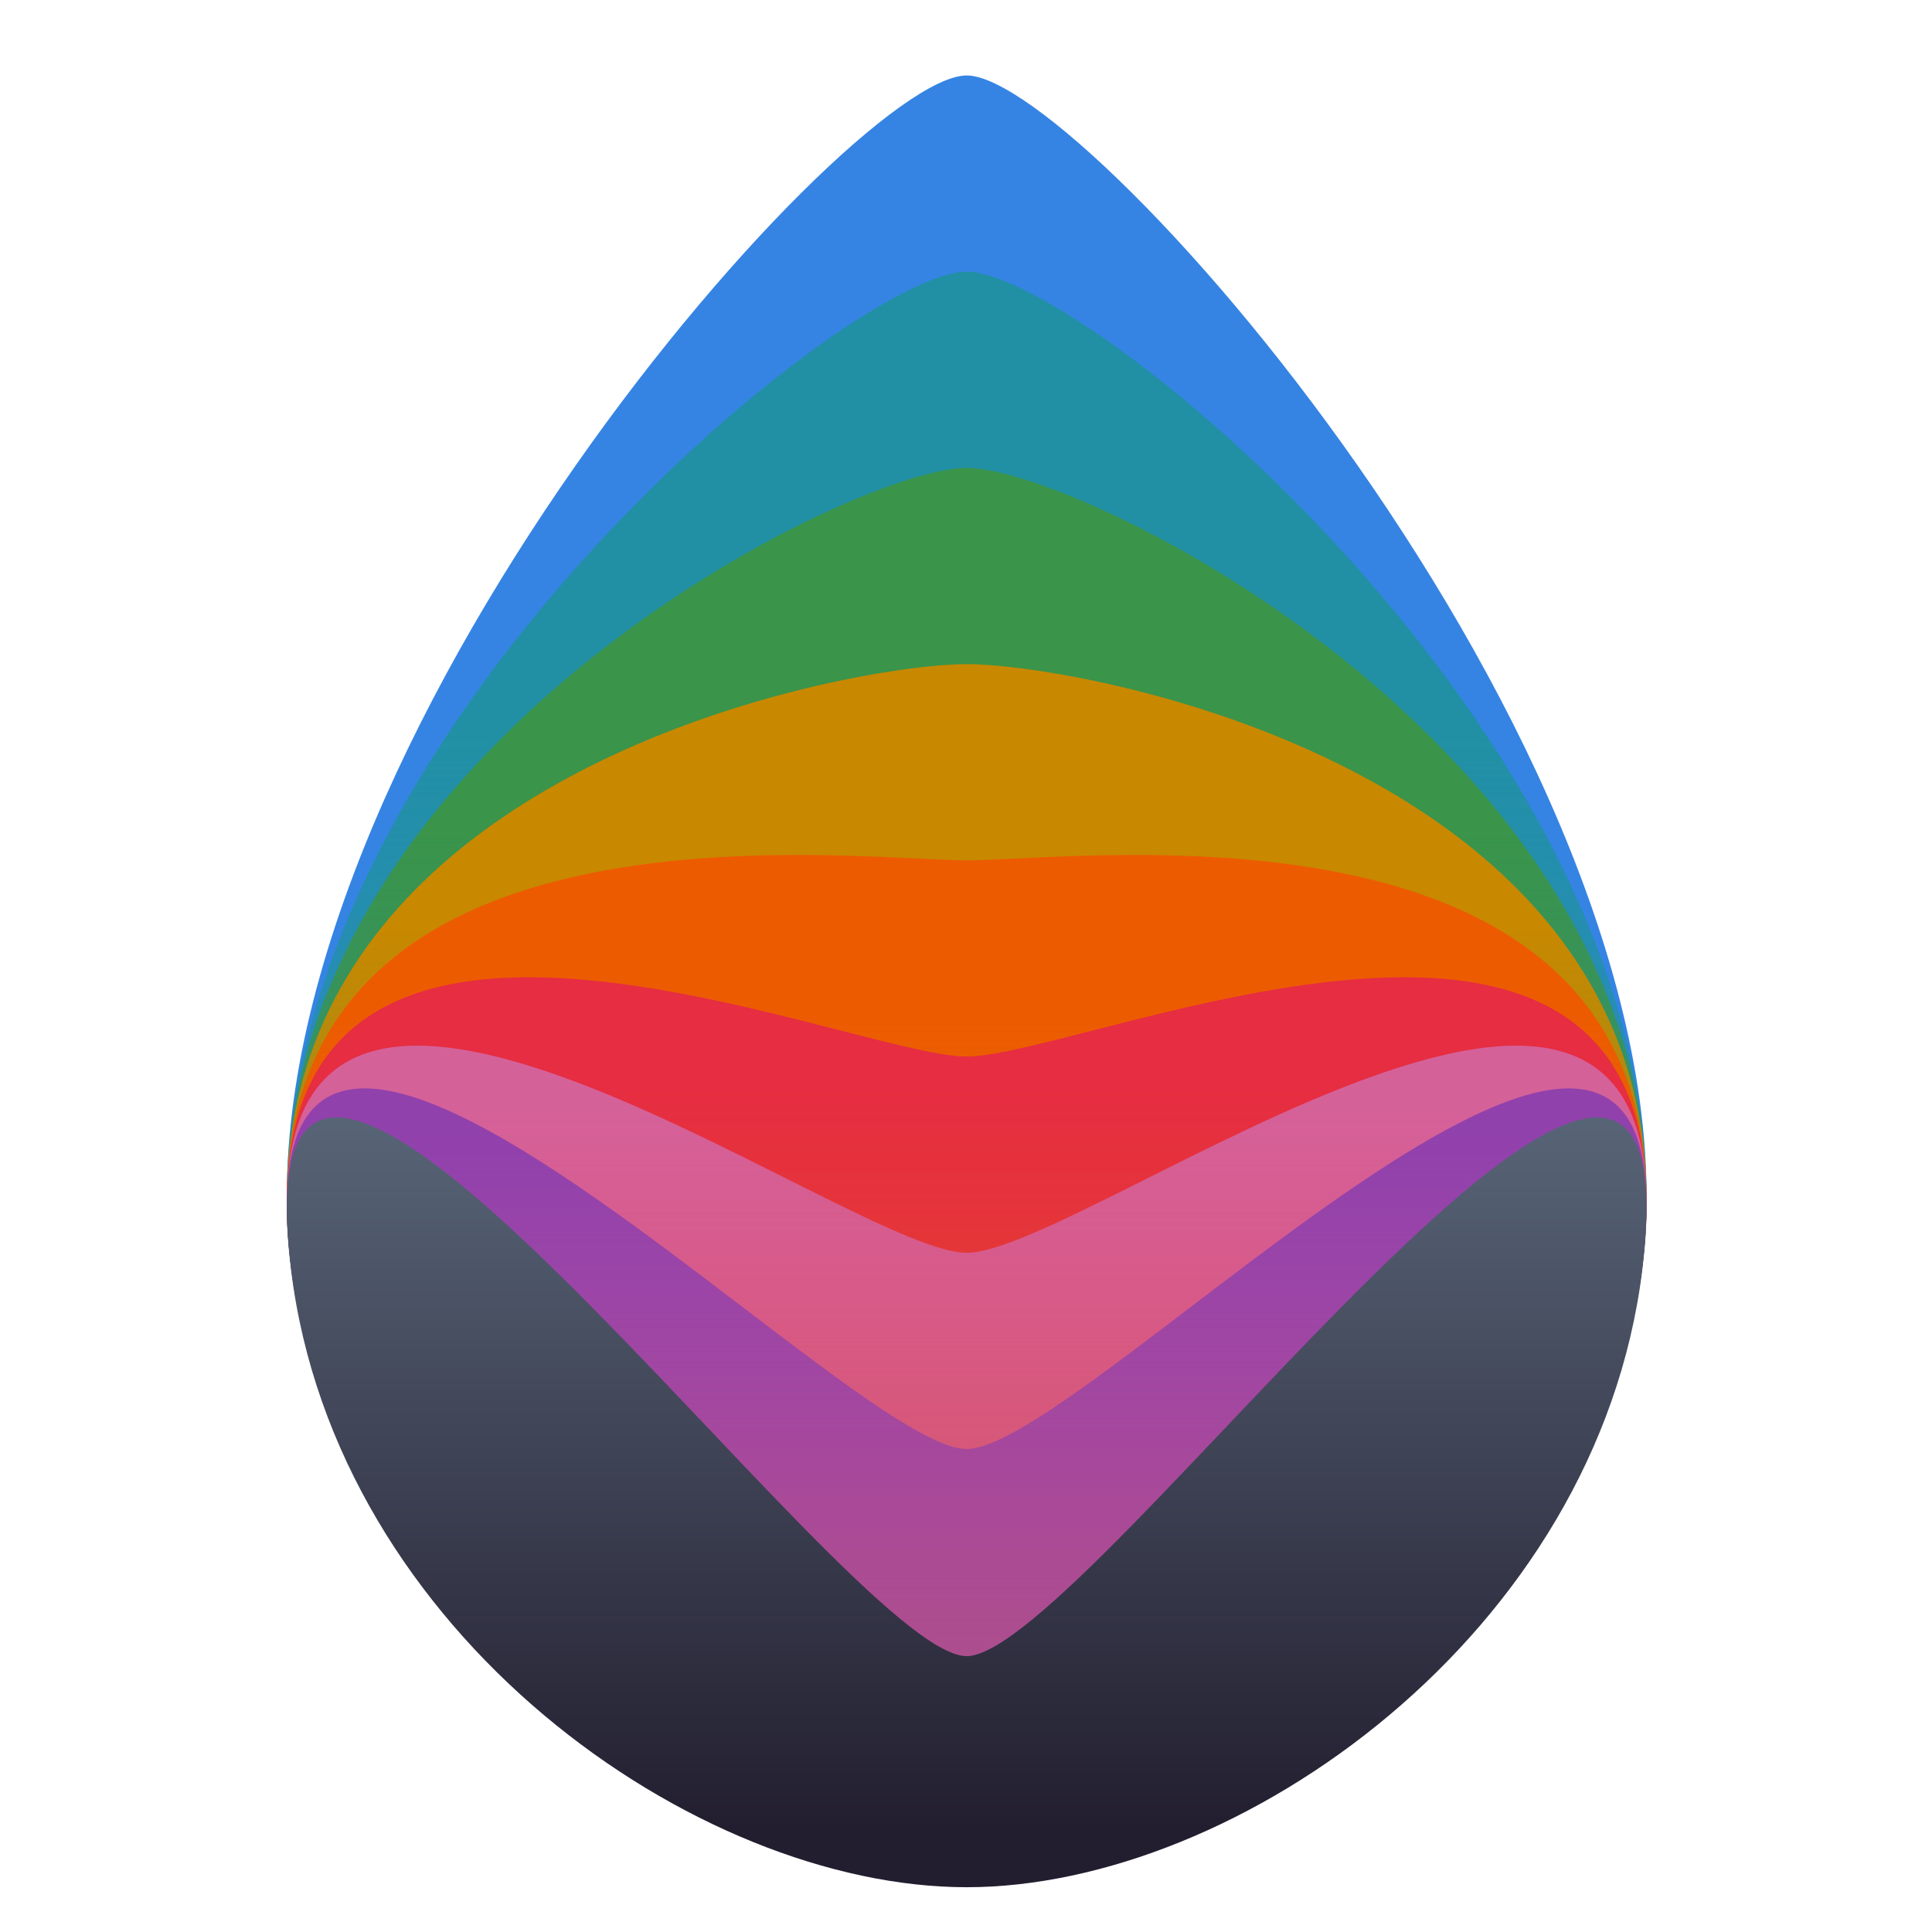
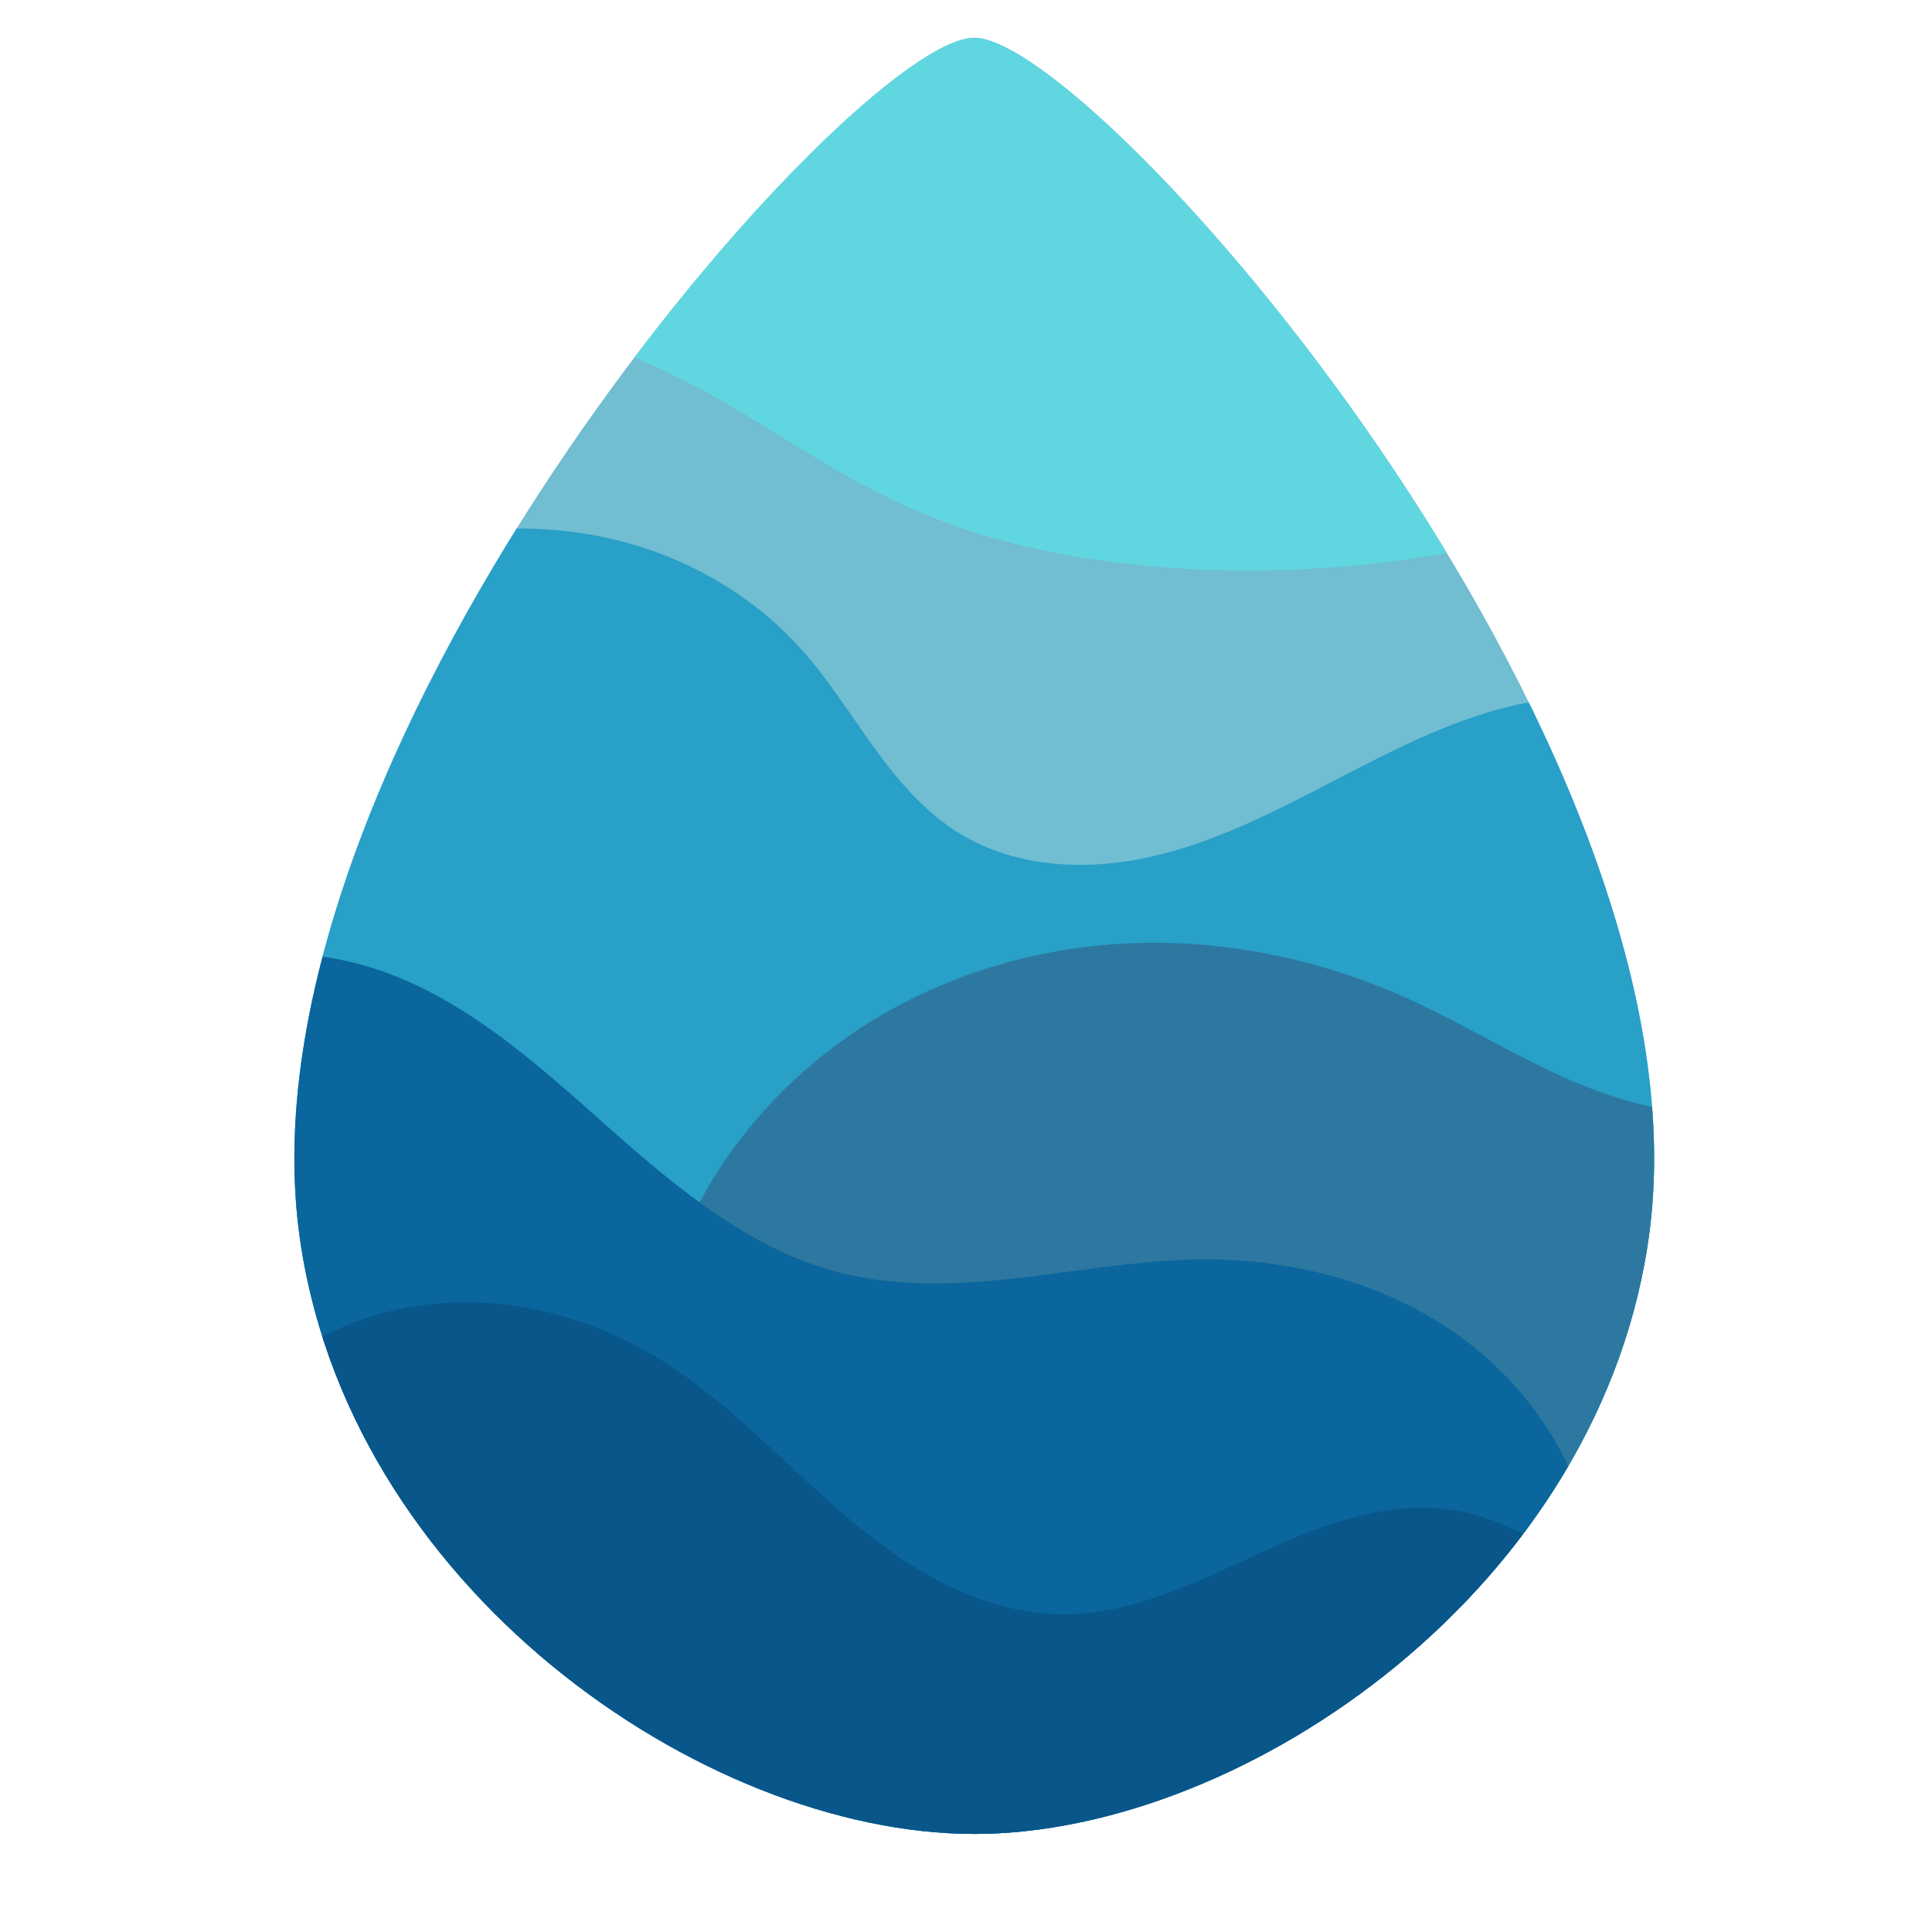
<svg xmlns="http://www.w3.org/2000/svg" xmlns:xlink="http://www.w3.org/1999/xlink" width="128" height="128" id="svg11300" version="1.0" style="display:inline;enable-background:new" viewBox="0 0 128 128">
  <defs id="defs3">
-     <linearGradient id="linearGradient735">
-       <stop style="stop-color:#2190a4;stop-opacity:1;" offset="0.25" id="stop735" />
-       <stop style="stop-color:#2190a4;stop-opacity:0;" offset="1" id="stop736" />
-     </linearGradient>
-     <linearGradient id="linearGradient733">
-       <stop style="stop-color:#3a944a;stop-opacity:1;" offset="0.25" id="stop733" />
-       <stop style="stop-color:#3a944a;stop-opacity:0;" offset="1" id="stop734" />
-     </linearGradient>
-     <linearGradient id="linearGradient731">
-       <stop style="stop-color:#c88800;stop-opacity:1;" offset="0.25" id="stop731" />
-       <stop style="stop-color:#c88800;stop-opacity:0;" offset="1" id="stop732" />
-     </linearGradient>
-     <linearGradient id="linearGradient729">
-       <stop style="stop-color:#ed5b00;stop-opacity:1;" offset="0.25" id="stop729" />
-       <stop style="stop-color:#ed5b00;stop-opacity:0;" offset="1" id="stop730" />
-     </linearGradient>
-     <linearGradient id="linearGradient727">
-       <stop style="stop-color:#e62d42;stop-opacity:1;" offset="0.25" id="stop727" />
-       <stop style="stop-color:#e62d42;stop-opacity:0;" offset="1" id="stop728" />
-     </linearGradient>
-     <linearGradient id="linearGradient725">
-       <stop style="stop-color:#d56199;stop-opacity:1;" offset="0.245" id="stop725" />
-       <stop style="stop-color:#d56199;stop-opacity:0;" offset="1" id="stop726" />
-     </linearGradient>
-     <linearGradient id="linearGradient723">
-       <stop style="stop-color:#9141ac;stop-opacity:1;" offset="0.248" id="stop723" />
-       <stop style="stop-color:#9141ac;stop-opacity:0;" offset="1" id="stop724" />
-     </linearGradient>
-     <linearGradient id="linearGradient721">
-       <stop style="stop-color:#6f8396;stop-opacity:1;" offset="0" id="stop721" />
-       <stop style="stop-color:#221e2f;stop-opacity:1;" offset="0.736" id="stop722" />
-     </linearGradient>
    <linearGradient y2="236" x2="96" y1="236" x1="32" gradientTransform="translate(604.8168,170.5864)" gradientUnits="userSpaceOnUse" id="linearGradient1099" xlink:href="#linearGradient1036" />
    <linearGradient id="linearGradient1036">
      <stop id="stop1032" offset="0" style="stop-color:#d5d3cf;stop-opacity:1;" />
      <stop id="stop1034" offset="1" style="stop-color:#f6f5f4;stop-opacity:1" />
    </linearGradient>
    <radialGradient r="32" fy="-76" fx="-244" cy="-76" cx="-244" gradientTransform="matrix(0.8833333,0,0,0.8833333,-460.3502,463.1197)" gradientUnits="userSpaceOnUse" id="radialGradient1103" xlink:href="#linearGradient1069" />
    <linearGradient id="linearGradient1069">
      <stop id="stop1065" offset="0" style="stop-color:#d5d3cf;stop-opacity:1" />
      <stop id="stop1067-1" offset="1" style="stop-color:#949390;stop-opacity:1" />
    </linearGradient>
    <linearGradient gradientUnits="userSpaceOnUse" y2="232" x2="64" y1="262.5" x1="64" id="linearGradient1027" xlink:href="#linearGradient1025" gradientTransform="translate(-470.5864,432.8168)" />
    <linearGradient id="linearGradient1025">
      <stop id="stop1021" offset="0" style="stop-color:#9a9996;stop-opacity:1" />
      <stop id="stop1023" offset="1" style="stop-color:#77767b;stop-opacity:1" />
    </linearGradient>
    <clipPath clipPathUnits="userSpaceOnUse" id="clipPath1609-7">
      <path id="path1611-5" d="m 252,116 28,-28 v -8 h -36 v 36 z" style="fill:#e74747;stroke:none;stroke-width:0.25px;stroke-linecap:butt;stroke-linejoin:miter;stroke-opacity:1" />
    </clipPath>
-     <linearGradient xlink:href="#linearGradient721" id="linearGradient722" x1="64.044" y1="225.972" x2="64.044" y2="316.06" gradientUnits="userSpaceOnUse" gradientTransform="matrix(1,0,0,1.020666,0,-5.084512)" />
-     <linearGradient xlink:href="#linearGradient723" id="linearGradient724" x1="64.044" y1="225.01" x2="64.044" y2="315.098" gradientUnits="userSpaceOnUse" />
-     <linearGradient xlink:href="#linearGradient725" id="linearGradient726" x1="64.044" y1="223.595" x2="64.044" y2="313.683" gradientUnits="userSpaceOnUse" />
-     <linearGradient xlink:href="#linearGradient727" id="linearGradient728" x1="64.044" y1="221.329" x2="64.044" y2="311.417" gradientUnits="userSpaceOnUse" />
-     <linearGradient xlink:href="#linearGradient729" id="linearGradient730" x1="64.044" y1="217.278" x2="64.044" y2="307.367" gradientUnits="userSpaceOnUse" />
-     <linearGradient xlink:href="#linearGradient731" id="linearGradient732" x1="64.044" y1="210.956" x2="64.044" y2="301.044" gradientUnits="userSpaceOnUse" />
-     <linearGradient xlink:href="#linearGradient733" id="linearGradient734" x1="64.044" y1="204.456" x2="64.044" y2="294.544" gradientUnits="userSpaceOnUse" />
-     <linearGradient xlink:href="#linearGradient735" id="linearGradient736" x1="64.044" y1="197.956" x2="64.044" y2="288.044" gradientUnits="userSpaceOnUse" />
+     <clipPath clipPathUnits="userSpaceOnUse" id="clipPath17">
+       <path id="path17" style="display:inline;fill:#c69382;fill-opacity:1;stroke:none;stroke-width:1.18;stroke-opacity:1;enable-background:new" d="m 64.044,177 c 7.988,0 48.866,46.479 44.754,78.986 C 105.818,279.556 82.022,296 64.044,296 46.066,296 22.271,279.556 19.29,255.986 15.179,223.479 56.043,177 64.044,177 Z" />
+     </clipPath>
+     <clipPath clipPathUnits="userSpaceOnUse" id="clipPath18">
+       <path id="path18" style="display:inline;fill:#c69382;fill-opacity:1;stroke:none;stroke-width:1.18;stroke-opacity:1;enable-background:new" d="m 64.044,177 c 7.988,0 48.866,46.479 44.754,78.986 C 105.818,279.556 82.022,296 64.044,296 46.066,296 22.271,279.556 19.29,255.986 15.179,223.479 56.043,177 64.044,177 Z" />
+     </clipPath>
+     <clipPath clipPathUnits="userSpaceOnUse" id="clipPath19">
+       <path id="path19" style="display:inline;fill:#c69382;fill-opacity:1;stroke:none;stroke-width:1.18;stroke-opacity:1;enable-background:new" d="m 64.044,177 c 7.988,0 48.866,46.479 44.754,78.986 C 105.818,279.556 82.022,296 64.044,296 46.066,296 22.271,279.556 19.29,255.986 15.179,223.479 56.043,177 64.044,177 Z" />
+     </clipPath>
+     <clipPath clipPathUnits="userSpaceOnUse" id="clipPath20">
+       <path id="path20" style="display:inline;fill:#c69382;fill-opacity:1;stroke:none;stroke-width:1.18;stroke-opacity:1;enable-background:new" d="m 64.044,177 c 7.988,0 48.866,46.479 44.754,78.986 C 105.818,279.556 82.022,296 64.044,296 46.066,296 22.271,279.556 19.29,255.986 15.179,223.479 56.043,177 64.044,177 Z" />
+     </clipPath>
+     <clipPath clipPathUnits="userSpaceOnUse" id="clipPath21">
+       <path id="path21" style="display:inline;fill:#c69382;fill-opacity:1;stroke:none;stroke-width:1.18;stroke-opacity:1;enable-background:new" d="m 64.044,177 c 7.988,0 48.866,46.479 44.754,78.986 C 105.818,279.556 82.022,296 64.044,296 46.066,296 22.271,279.556 19.29,255.986 15.179,223.479 56.043,177 64.044,177 Z" />
+     </clipPath>
+     <clipPath clipPathUnits="userSpaceOnUse" id="clipPath22">
+       <path id="path22" style="display:inline;fill:#c69382;fill-opacity:1;stroke:none;stroke-width:1.18;stroke-opacity:1;enable-background:new" d="m 64.044,177 c 7.988,0 48.866,46.479 44.754,78.986 C 105.818,279.556 82.022,296 64.044,296 46.066,296 22.271,279.556 19.29,255.986 15.179,223.479 56.043,177 64.044,177 Z" />
+     </clipPath>
+     <clipPath clipPathUnits="userSpaceOnUse" id="clipPath22-3">
+       <path id="path22-5" style="display:inline;fill:#c69382;fill-opacity:1;stroke:none;stroke-width:1.18;stroke-opacity:1;enable-background:new" d="m 64.044,177 c 7.988,0 48.866,46.479 44.754,78.986 C 105.818,279.556 82.022,296 64.044,296 46.066,296 22.271,279.556 19.29,255.986 15.179,223.479 56.043,177 64.044,177 Z" />
+     </clipPath>
+     <clipPath clipPathUnits="userSpaceOnUse" id="clipPath23">
+       <path id="path23" style="display:inline;fill:#dd91b3;fill-opacity:1;stroke:none;stroke-width:1.18;stroke-opacity:1;enable-background:new" d="m 64.044,177 c 7.988,0 48.866,46.479 44.754,78.986 C 105.818,279.556 82.022,296 64.044,296 46.066,296 22.271,279.556 19.29,255.986 15.179,223.479 56.043,177 64.044,177 Z" clip-path="url(#clipPath22-3)" transform="matrix(0.9792202,0,0,1,1.374037,0)" />
+     </clipPath>
+     <clipPath clipPathUnits="userSpaceOnUse" id="clipPath24">
+       <path id="path24" style="display:inline;fill:#dd91b3;fill-opacity:1;stroke:none;stroke-width:1.18;stroke-opacity:1;enable-background:new" d="m 64.044,177 c 7.988,0 48.866,46.479 44.754,78.986 C 105.818,279.556 82.022,296 64.044,296 46.066,296 22.271,279.556 19.29,255.986 15.179,223.479 56.043,177 64.044,177 Z" clip-path="url(#clipPath22-3)" />
+     </clipPath>
+     <clipPath clipPathUnits="userSpaceOnUse" id="clipPath25">
+       <path id="path25" style="display:inline;fill:#dd91b3;fill-opacity:1;stroke:none;stroke-width:1.18;stroke-opacity:1;enable-background:new" d="m 64.044,177 c 7.988,0 48.866,46.479 44.754,78.986 C 105.818,279.556 82.022,296 64.044,296 46.066,296 22.271,279.556 19.29,255.986 15.179,223.479 56.043,177 64.044,177 Z" clip-path="url(#clipPath22-3)" />
+     </clipPath>
+     <clipPath clipPathUnits="userSpaceOnUse" id="clipPath26">
+       <path id="path26" style="display:inline;fill:#dd91b3;fill-opacity:1;stroke:none;stroke-width:1.18;stroke-opacity:1;enable-background:new" d="m 64.044,177 c 7.988,0 48.866,46.479 44.754,78.986 C 105.818,279.556 82.022,296 64.044,296 46.066,296 22.271,279.556 19.29,255.986 15.179,223.479 56.043,177 64.044,177 Z" clip-path="url(#clipPath22-3)" />
+     </clipPath>
+     <clipPath clipPathUnits="userSpaceOnUse" id="clipPath27">
+       <path id="path27" style="display:inline;fill:#dd91b3;fill-opacity:1;stroke:none;stroke-width:1.18;stroke-opacity:1;enable-background:new" d="m 64.044,177 c 7.988,0 48.866,46.479 44.754,78.986 C 105.818,279.556 82.022,296 64.044,296 46.066,296 22.271,279.556 19.29,255.986 15.179,223.479 56.043,177 64.044,177 Z" clip-path="url(#clipPath22-3)" />
+     </clipPath>
+     <clipPath clipPathUnits="userSpaceOnUse" id="clipPath11">
+       <path id="path11" style="display:inline;fill:#71bdd1;fill-opacity:1;stroke:none;stroke-width:1.18;stroke-opacity:1;enable-background:new" d="m 64.547,174.503 c 7.988,0 48.866,46.479 44.754,78.986 -2.981,23.57 -26.777,40.014 -44.754,40.014 -17.978,0 -41.774,-16.444 -44.754,-40.014 -4.111,-32.507 36.753,-78.986 44.754,-78.986 z" clip-path="none" />
+     </clipPath>
+     <clipPath clipPathUnits="userSpaceOnUse" id="clipPath12">
+       <path id="path12" style="display:inline;fill:#71bdd1;fill-opacity:1;stroke:none;stroke-width:0.903;stroke-opacity:1;enable-background:new" d="m 69.552,161.237 c -4.147,0 -25.37,52.477 -23.235,89.178 1.548,26.612 13.902,45.177 23.235,45.177 9.334,0 21.688,-18.565 23.235,-45.177 C 94.921,213.714 73.706,161.237 69.552,161.237 Z" clip-path="none" />
+     </clipPath>
+     <clipPath clipPathUnits="userSpaceOnUse" id="clipPath13">
+       <path id="path13" style="display:inline;fill:#71bdd1;fill-opacity:1;stroke:none;stroke-width:1.18;stroke-opacity:1;enable-background:new" d="m 57.476,165.487 c 7.988,0 48.866,46.479 44.754,78.986 -2.981,23.57 -26.777,40.014 -44.754,40.014 -17.978,0 -41.774,-16.444 -44.754,-40.014 -4.111,-32.507 36.753,-78.986 44.754,-78.986 z" clip-path="none" />
+     </clipPath>
+     <clipPath clipPathUnits="userSpaceOnUse" id="clipPath14">
+       <path id="path14" style="display:inline;fill:#71bdd1;fill-opacity:1;stroke:none;stroke-width:1.18;stroke-opacity:1;enable-background:new" d="m 49.698,193.418 c 7.988,0 48.866,46.479 44.754,78.986 -2.981,23.57 -26.777,40.014 -44.754,40.014 -17.978,0 -41.774,-16.444 -44.754,-40.014 -4.111,-32.507 36.753,-78.986 44.754,-78.986 z" clip-path="none" />
+     </clipPath>
+     <clipPath clipPathUnits="userSpaceOnUse" id="clipPath15">
+       <path id="path15" style="display:inline;fill:#71bdd1;fill-opacity:1;stroke:none;stroke-width:1.18;stroke-opacity:1;enable-background:new" d="m 67.199,183.695 c 7.988,0 48.866,46.479 44.754,78.986 -2.981,23.57 -26.777,40.014 -44.754,40.014 -17.978,0 -41.774,-16.444 -44.754,-40.014 -4.111,-32.507 36.753,-78.986 44.754,-78.986 z" clip-path="none" />
+     </clipPath>
+     <clipPath clipPathUnits="userSpaceOnUse" id="clipPath16">
+       <path id="path16" style="display:inline;fill:#71bdd1;fill-opacity:1;stroke:none;stroke-width:1.18;stroke-opacity:1;enable-background:new" d="m 64.547,174.503 c 7.988,0 48.866,46.479 44.754,78.986 -2.981,23.57 -26.777,40.014 -44.754,40.014 -17.978,0 -41.774,-16.444 -44.754,-40.014 -4.111,-32.507 36.753,-78.986 44.754,-78.986 z" clip-path="none" />
+     </clipPath>
  </defs>
  <path id="rect736" style="display:inline;fill:none;stroke:#221e2f;stroke-width:1.865;stroke-dasharray:none;stroke-opacity:1;enable-background:new" d="m 168.113,0.933 c 1.831,1.1037e-4 5.983,5.511 5.514,8.945 -0.335,2.449 -2.938,5.195 -5.514,5.19 -2.599,-0.005 -5.217,-2.787 -5.542,-5.259 -0.45,-3.421 3.697,-8.876 5.542,-8.876 z" />
  <g id="layer4" style="display:inline;enable-background:new" transform="translate(0,-172)">
-     <path id="rect1" style="fill:#3584e4;fill-opacity:1;stroke:none;stroke-width:1.18;stroke-opacity:1" d="m 64.044,177 c 7.988,0 48.866,46.479 44.754,78.986 C 105.818,279.556 82.022,296 64.044,296 46.066,296 22.271,279.556 19.29,255.986 15.179,223.479 56.043,177 64.044,177 Z" />
-     <path id="rect1-0" style="display:inline;fill:url(#linearGradient736);fill-opacity:1;stroke:none;stroke-width:1.18;stroke-opacity:1;enable-background:new" d="m 64.044,190 c 7.988,0 48.866,33.479 44.755,65.986 C 105.818,279.556 82.022,296 64.044,296 46.066,296 22.271,279.556 19.29,255.986 15.179,223.479 56.043,190 64.044,190 Z" />
-     <path id="rect1-06" style="display:inline;fill:url(#linearGradient734);fill-opacity:1;stroke:none;stroke-width:1.18;stroke-opacity:1;enable-background:new" d="m 64.044,203 c 7.988,0 48.866,20.479 44.754,52.986 C 105.818,279.556 82.022,296 64.044,296 46.066,296 22.271,279.556 19.29,255.986 15.179,223.479 56.043,203 64.044,203 Z" />
-     <path id="rect1-6" style="display:inline;fill:url(#linearGradient732);fill-opacity:1;stroke:none;stroke-width:1.18;stroke-opacity:1;enable-background:new" d="m 64.044,216 c 7.988,0 48.866,7.479 44.754,39.986 C 105.818,279.556 82.022,296 64.044,296 46.066,296 22.271,279.556 19.29,255.986 15.179,223.479 56.043,216 64.044,216 Z" />
-     <path id="rect1-8" style="display:inline;fill:url(#linearGradient730);fill-opacity:1;stroke:none;stroke-width:1.18;stroke-opacity:1;enable-background:new" d="m 64.044,229 c 7.988,0 48.866,-5.521 44.754,26.986 C 105.818,279.556 82.022,296 64.044,296 46.066,296 22.271,279.556 19.29,255.986 15.179,223.479 56.043,229 64.044,229 Z" />
-     <path id="rect1-9" style="display:inline;fill:url(#linearGradient728);fill-opacity:1;stroke:none;stroke-width:1.18;stroke-opacity:1;enable-background:new" d="m 64.044,242 c 7.988,0 48.866,-18.521 44.754,13.986 C 105.818,279.556 82.022,296 64.044,296 46.066,296 22.271,279.556 19.29,255.986 15.179,223.479 56.043,242 64.044,242 Z" />
-     <path id="rect1-02" style="display:inline;fill:url(#linearGradient726);fill-opacity:1;stroke:none;stroke-width:1.18;stroke-opacity:1;enable-background:new" d="m 64.044,255 c 7.988,0 48.866,-31.521 44.754,0.986 C 105.818,279.556 82.022,296 64.044,296 46.066,296 22.271,279.556 19.29,255.986 15.179,223.479 56.043,255 64.044,255 Z" />
-     <path id="rect1-7" style="display:inline;fill:url(#linearGradient724);fill-opacity:1;stroke:none;stroke-width:1.18;stroke-opacity:1;enable-background:new" d="M 64.044,268 C 72.032,268 112.91,223.479 108.799,255.986 105.818,279.556 82.022,296 64.044,296 46.066,296 22.271,279.556 19.29,255.986 15.179,223.479 56.043,268 64.044,268 Z" />
-     <path id="rect1-92" style="display:inline;fill:url(#linearGradient722);fill-opacity:1;stroke:none;stroke-width:1.192;stroke-opacity:1;enable-background:new" d="m 64.044,281.723 c 7.988,0 48.866,-58.709 44.754,-25.531 -2.981,24.057 -26.777,40.841 -44.754,40.841 -17.978,0 -41.774,-16.783 -44.754,-40.841 -4.111,-33.179 36.753,25.531 44.754,25.531 z" />
+     <path id="rect1" style="display:inline;opacity:1;fill:#71bdd1;fill-opacity:1;stroke:none;stroke-width:1.369;stroke-opacity:1;enable-background:new" d="m 65.044,162.75 c 10.049,0 61.477,49.751 56.305,84.545 -3.75,25.229 -33.687,42.83 -56.305,42.83 -22.617,0 -52.554,-17.601 -56.305,-42.83 C 3.567,212.501 54.978,162.75 65.044,162.75 Z" clip-path="url(#clipPath16)" />
+     <path style="display:inline;enable-background:new;fill:#28a0c8;fill-opacity:1;stroke:none;stroke-width:2;opacity:1" d="m 113.314,228.215 c -3.917,-1.387 -8.28,-1 -12.25,0.226 -3.97,1.226 -7.639,3.246 -11.332,5.152 -3.692,1.906 -7.491,3.73 -11.571,4.516 -4.08,0.786 -8.523,0.441 -12.046,-1.763 -2.281,-1.427 -4.049,-3.537 -5.623,-5.719 -1.574,-2.182 -3.003,-4.481 -4.806,-6.479 -2.708,-2.999 -6.222,-5.244 -10.047,-6.547 -3.825,-1.303 -7.951,-1.673 -11.962,-1.184 -8.022,0.979 -15.417,5.39 -20.771,11.444 -5.138,5.81 -8.517,13.128 -9.76,20.784 -1.243,7.656 -0.366,15.625 2.366,22.884 5.463,14.518 18.364,25.742 33.2,30.273 14.835,4.531 31.303,2.625 45.28,-4.103 13.977,-6.727 25.5,-18.051 33.565,-31.301 3.828,-6.289 6.986,-13.315 6.883,-20.676 -0.051,-3.681 -0.948,-7.383 -2.841,-10.54 -1.893,-3.157 -4.815,-5.739 -8.284,-6.968 z" id="path31" transform="translate(-2.65165,-9.19239)" clip-path="url(#clipPath15)" />
+     <path style="display:inline;enable-background:new;fill:#2d78a0;fill-opacity:1;stroke:none;stroke-width:2;opacity:1" d="m 28.638,290.087 c -1.301,-6.009 -0.488,-12.426 2.103,-18.002 2.591,-5.576 6.922,-10.299 12.157,-13.524 5.235,-3.225 11.347,-4.963 17.492,-5.165 6.145,-0.202 12.313,1.115 17.922,3.633 4.318,1.939 8.317,4.579 12.762,6.206 2.222,0.814 4.558,1.369 6.925,1.411 2.366,0.043 4.768,-0.445 6.83,-1.607 3.162,-1.783 5.297,-5.018 6.502,-8.442 1.205,-3.424 1.586,-7.074 2.003,-10.68 0.417,-3.606 0.891,-7.256 2.264,-10.617 0.686,-1.68 1.597,-3.278 2.781,-4.654 1.183,-1.377 2.644,-2.529 4.305,-3.26 2.22,-0.977 4.76,-1.171 7.126,-0.639 2.367,0.532 4.555,1.775 6.296,3.463 1.741,1.689 3.039,3.814 3.844,6.102 0.805,2.288 1.123,4.736 1.032,7.16 -0.182,4.848 -1.978,9.521 -4.426,13.71 -2.448,4.188 -5.542,7.955 -8.569,11.746 -6.715,8.412 -13.18,17.057 -20.649,24.806 -7.469,7.75 -16.048,14.642 -25.974,18.803 -9.926,4.161 -21.326,5.413 -31.531,1.991 -5.102,-1.711 -9.84,-4.573 -13.584,-8.439 -3.744,-3.866 -6.472,-8.743 -7.611,-14.003 z" id="path29" transform="translate(14.84924,-18.91511)" clip-path="url(#clipPath14)" />
+     <path style="display:inline;enable-background:new;fill:#0a669d;fill-opacity:1;stroke:none;stroke-width:2;opacity:1" d="m 17.147,226.978 c 6.052,1.763 10.945,6.12 15.655,10.31 4.71,4.19 9.702,8.471 15.812,10.02 3.907,0.99 8.015,0.786 12.019,0.321 4.004,-0.465 7.993,-1.184 12.023,-1.205 5.838,-0.03 11.76,1.478 16.564,4.794 4.805,3.316 8.398,8.521 9.245,14.297 0.746,5.087 -0.655,10.377 -3.449,14.693 -2.794,4.316 -6.911,7.689 -11.499,10.009 -9.176,4.642 -19.848,5.11 -30.13,4.996 -11.171,-0.124 -22.467,-0.85 -33.133,-4.173 -10.666,-3.323 -20.751,-9.468 -27.085,-18.671 -3.167,-4.601 -5.343,-9.916 -6.062,-15.455 -0.72,-5.539 0.046,-11.298 2.416,-16.356 2.37,-5.058 6.37,-9.379 11.347,-11.916 C 5.846,226.105 11.784,225.415 17.147,226.978 Z" id="path30" transform="translate(7.071068,9.01561)" clip-path="url(#clipPath13)" />
+     <path style="display:inline;enable-background:new;fill:#60d7e0;fill-opacity:1;stroke:none;stroke-width:2;opacity:1" d="m 40.128,187.026 c 2.636,5.368 6.909,10.077 12.4,12.446 2.745,1.185 5.763,1.768 8.747,1.577 2.984,-0.19 5.929,-1.166 8.375,-2.886 2.32,-1.633 4.135,-3.876 5.838,-6.145 1.703,-2.27 3.342,-4.615 5.416,-6.551 2.074,-1.937 4.66,-3.463 7.487,-3.707 1.413,-0.122 2.865,0.087 4.154,0.679 1.289,0.592 2.409,1.576 3.091,2.82 0.526,0.959 0.785,2.046 0.881,3.136 0.097,1.089 0.036,2.186 -0.043,3.277 -0.158,2.181 -0.38,4.449 0.399,6.492 0.494,1.298 1.382,2.437 2.494,3.268 1.113,0.831 2.445,1.356 3.82,1.551 2.75,0.39 5.598,-0.56 7.78,-2.279 2.182,-1.718 3.732,-4.151 4.694,-6.757 0.963,-2.605 1.368,-5.386 1.541,-8.158 0.76,-12.141 -3.032,-24.613 -10.865,-33.92 -7.834,-9.307 -19.72,-15.225 -31.884,-15.31 -6.082,-0.043 -12.178,1.334 -17.62,4.052 -5.441,2.718 -10.215,6.781 -13.707,11.76 -3.493,4.98 -5.691,10.87 -6.24,16.928 -0.549,6.058 0.561,12.267 3.242,17.727 z" id="path32" transform="matrix(-1.926146,0,0,0.8857117,198.5137,31.69368)" clip-path="url(#clipPath12)" />
+     <path style="display:inline;enable-background:new;fill:#09568a;fill-opacity:1;stroke:none;stroke-width:2;opacity:1" d="m 12.551,270.465 c 1.018,-2.87 2.826,-5.446 5.132,-7.435 2.306,-1.989 5.101,-3.394 8.056,-4.131 5.91,-1.474 12.34,-0.215 17.571,2.904 4.678,2.789 8.381,6.914 12.515,10.46 2.067,1.773 4.265,3.417 6.697,4.644 2.432,1.226 5.112,2.025 7.835,2.043 4.538,0.03 8.779,-2.063 12.904,-3.954 2.063,-0.945 4.153,-1.855 6.344,-2.445 2.191,-0.591 4.498,-0.855 6.738,-0.495 2.177,0.35 4.229,1.281 6.085,2.471 1.856,1.19 3.532,2.637 5.175,4.107 3.285,2.94 6.625,6.088 10.838,7.387 2.547,0.785 5.256,0.839 7.874,1.337 1.309,0.249 2.606,0.614 3.793,1.219 1.187,0.605 2.264,1.462 3.005,2.57 0.705,1.054 1.087,2.314 1.132,3.581 0.045,1.267 -0.241,2.539 -0.783,3.686 -1.083,2.293 -3.157,4.027 -5.487,5.028 -2.33,1.001 -4.905,1.32 -7.441,1.294 -2.536,-0.026 -5.055,-0.384 -7.573,-0.684 -19.913,-2.375 -40.059,-1.174 -60.104,-1.768 -10.033,-0.297 -20.489,-1.177 -29.072,-6.38 -4.292,-2.602 -7.999,-6.289 -10.177,-10.811 -2.178,-4.521 -2.733,-9.899 -1.056,-14.629 z" id="path58" clip-path="url(#clipPath11)" />
  </g>
</svg>
